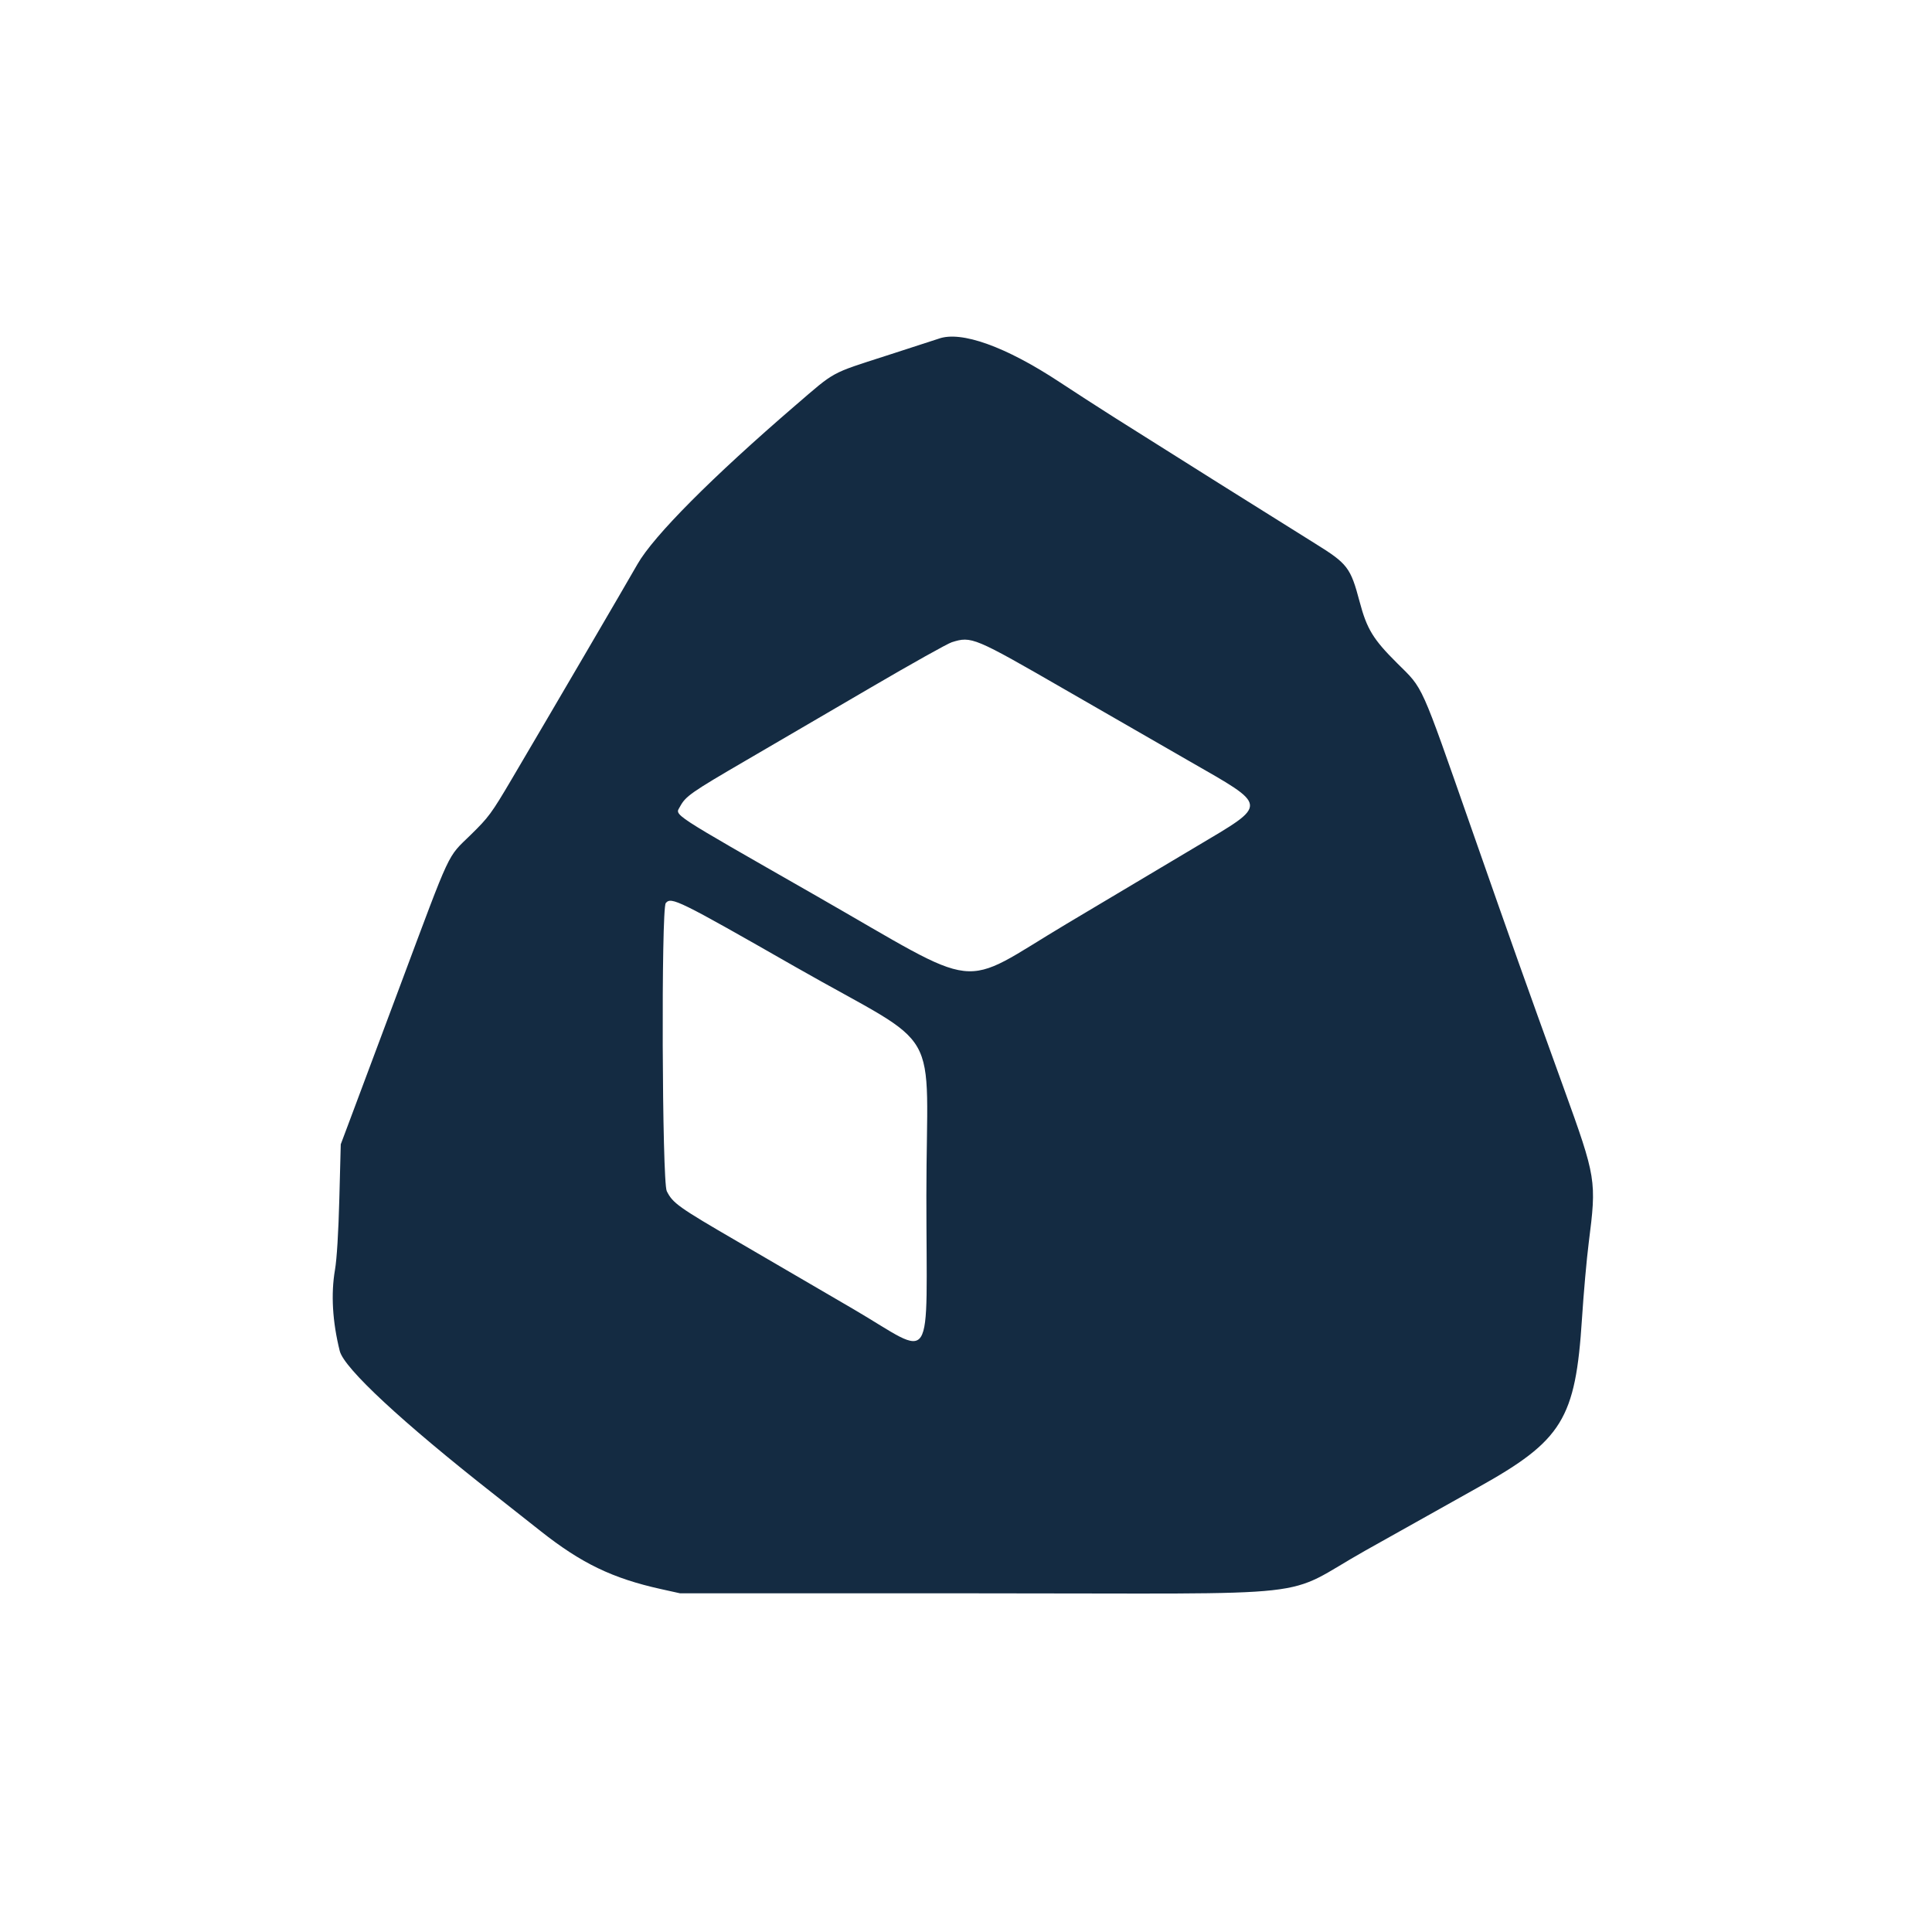
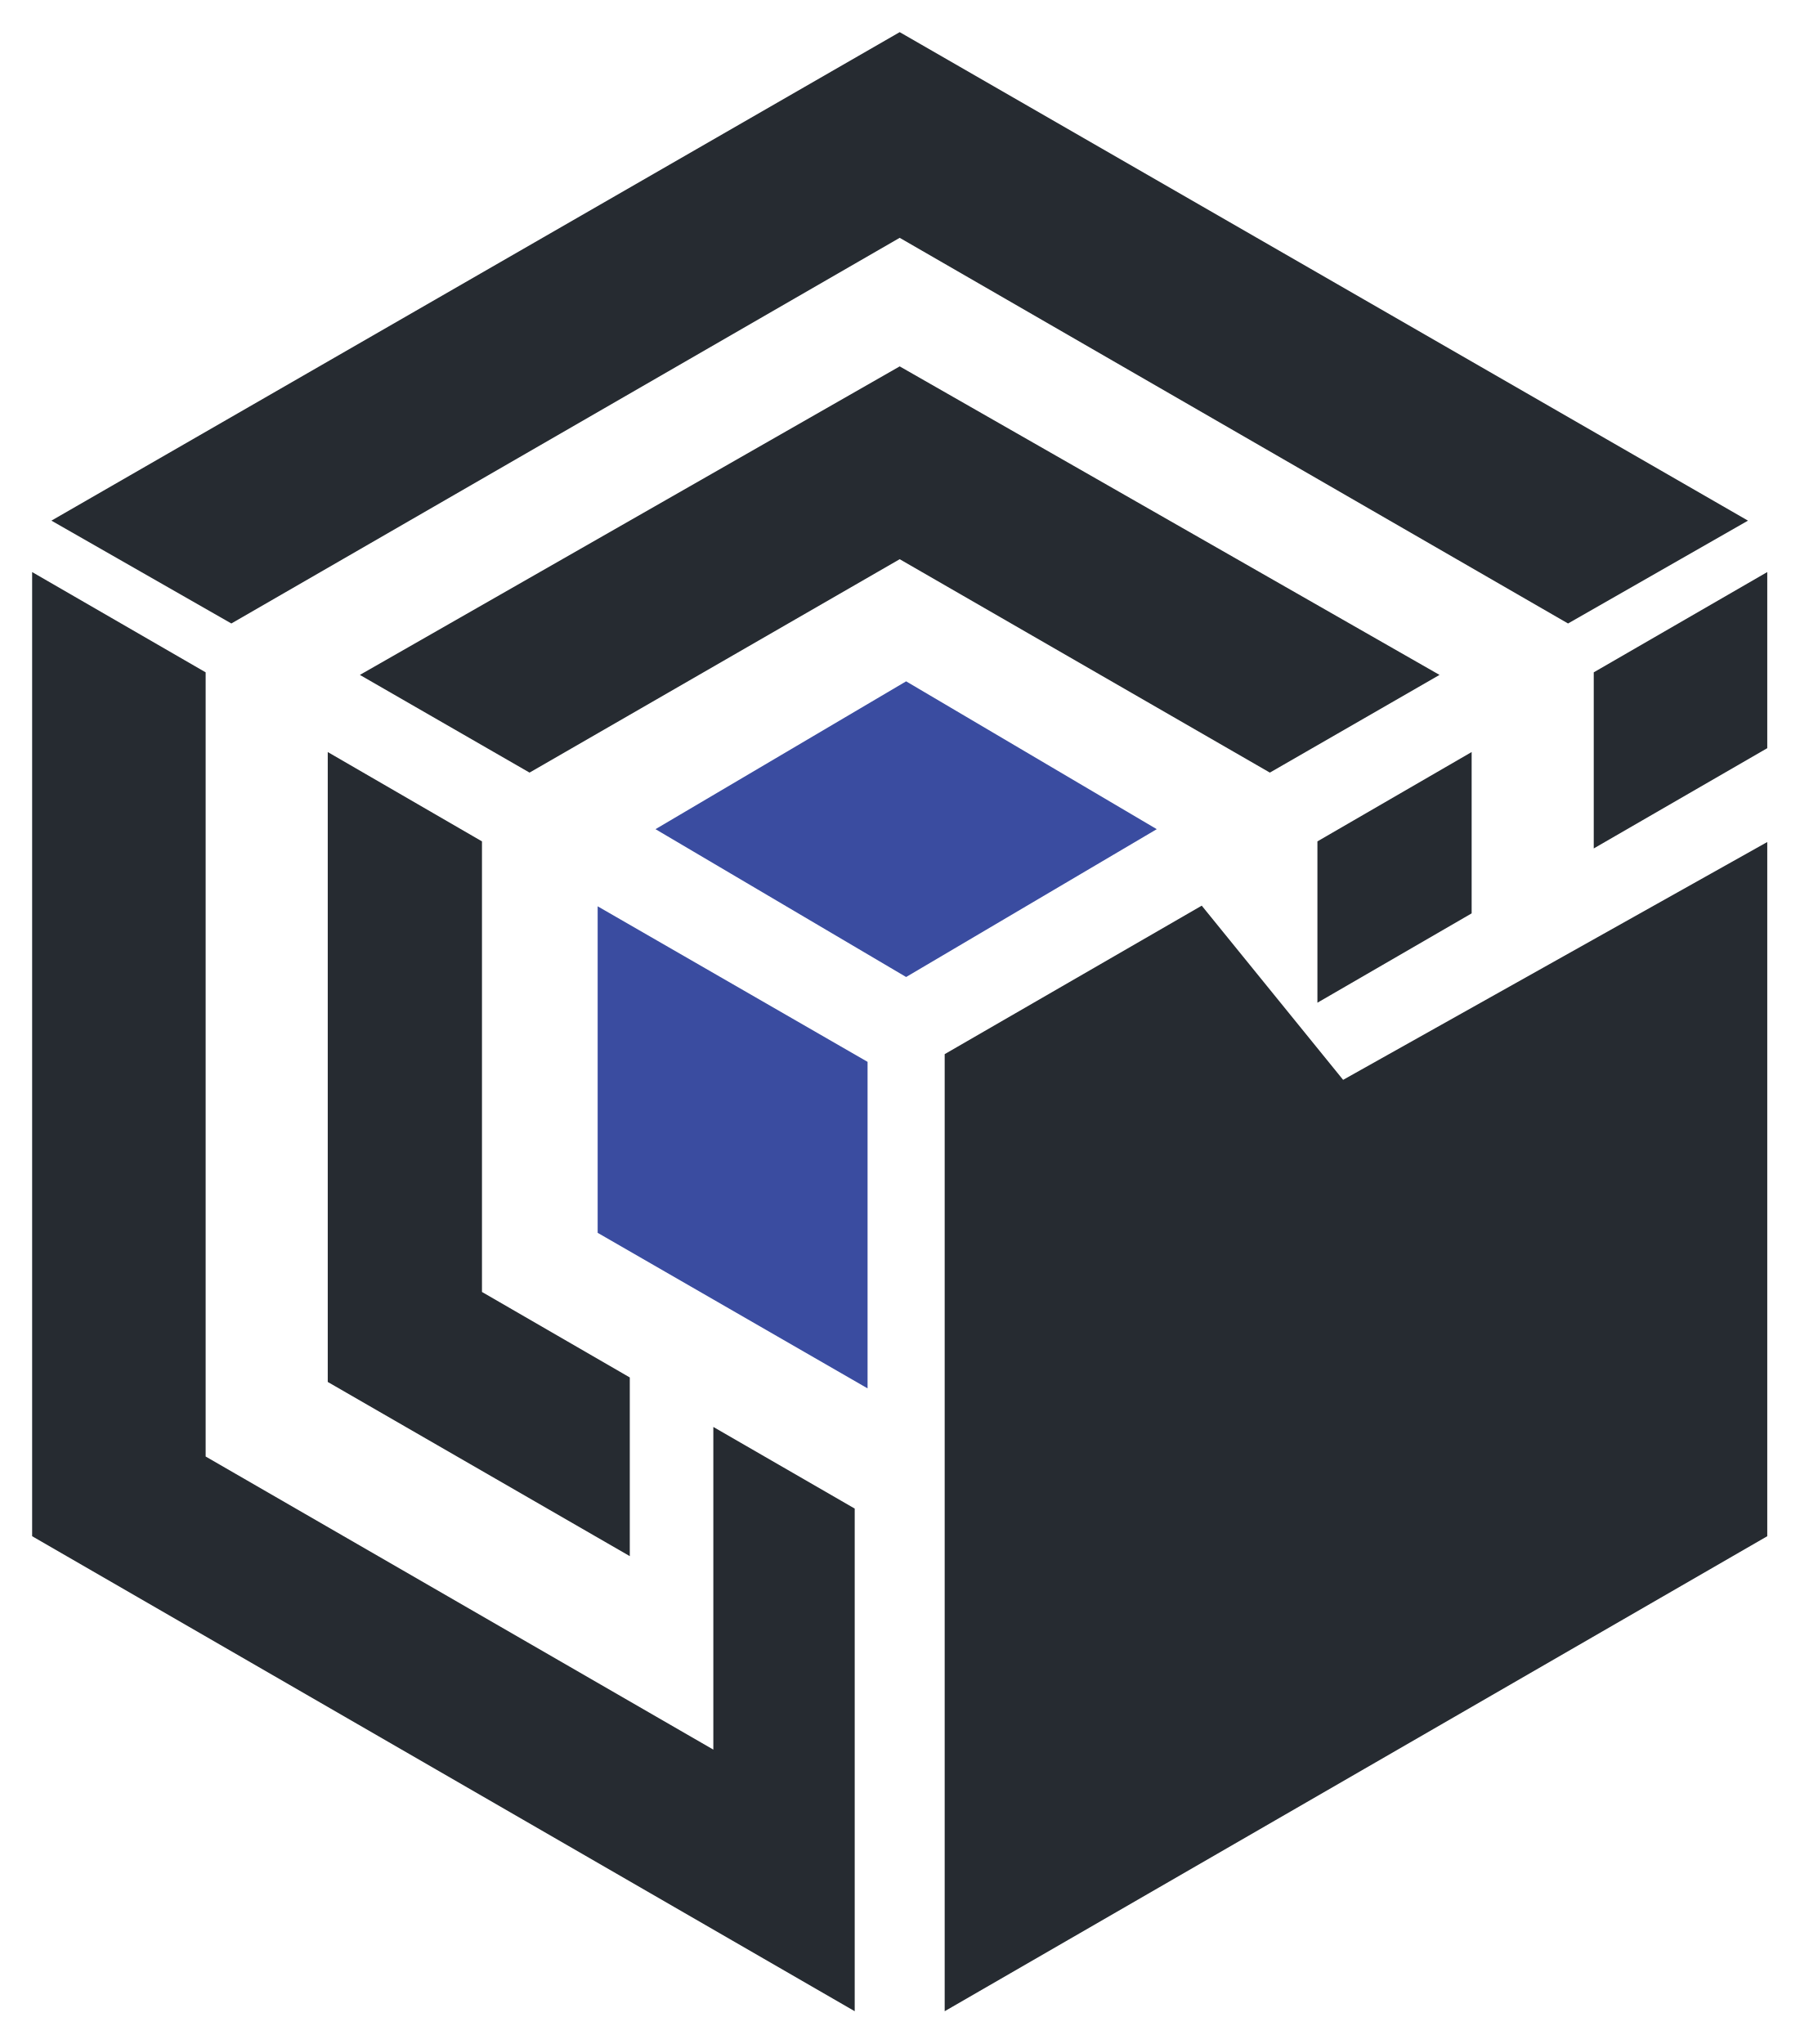
- <svg xmlns="http://www.w3.org/2000/svg" width="1024" height="1024" viewBox="0 0 1024 1024" version="1.1">
-   <path d="M 497.500 179.522 C 496.950 179.722, 484.419 183.786, 469.654 188.553 C 439.827 198.182, 442.958 196.470, 421.632 214.822 C 377.432 252.860, 346.410 284.041, 337.885 299 C 331.436 310.316, 293.710 374.809, 271.199 413 C 260.515 431.126, 258.985 433.205, 249.474 442.500 C 236.750 454.937, 239.554 448.942, 212.053 522.500 C 199.304 556.600, 187.014 589.450, 184.741 595.500 L 180.609 606.500 179.856 635.261 C 179.383 653.316, 178.525 667.368, 177.551 673.011 C 175.340 685.828, 176.201 700.522, 180.074 716.048 C 182.359 725.208, 213.061 753.729, 262.012 792.164 C 266.681 795.830, 277.700 804.524, 286.500 811.484 C 308.157 828.615, 324.633 836.557, 350.312 842.244 L 360.500 844.500 518.500 844.500 C 706.388 844.500, 677.736 847.670, 723.738 821.790 C 742.307 811.343, 769.200 796.272, 783.500 788.300 C 828.074 763.450, 835.062 752.098, 838.475 699 C 839.341 685.525, 840.952 667.393, 842.056 658.707 C 846.263 625.587, 846.088 624.512, 828.741 576.500 C 806.844 515.897, 802.920 504.857, 779.869 439 C 752.444 360.645, 754.641 365.530, 740.534 351.518 C 727.802 338.870, 724.476 333.426, 720.638 318.956 C 715.812 300.758, 714.285 298.770, 696.814 287.941 C 681.681 278.562, 613.077 235.485, 590.500 221.185 C 582.250 215.960, 569.200 207.530, 561.500 202.452 C 533.029 183.676, 509.369 175.199, 497.500 179.522 M 504.471 340.396 C 502.256 341.090, 483.131 351.785, 461.971 364.162 C 440.812 376.539, 410.900 394.004, 395.500 402.973 C 366.172 420.055, 363.390 422.004, 360.392 427.571 C 357.811 432.363, 353.844 429.765, 431.749 474.310 C 522.882 526.418, 506.715 524.583, 565.568 489.506 C 587.531 476.416, 618.325 458.069, 634 448.735 C 672.594 425.752, 672.770 427.754, 630 403.208 C 617.625 396.105, 588.332 379.244, 564.905 365.737 C 516.115 337.608, 514.941 337.116, 504.471 340.396 M 352.872 478.654 C 350.392 481.644, 350.889 626.269, 353.397 631.320 C 356.566 637.702, 359.578 639.845, 391.102 658.162 C 407.821 667.876, 435.409 683.963, 452.409 693.912 C 496.086 719.472, 491 727.403, 491 633.734 C 491 539.884, 501.445 558.111, 421.489 512.429 C 359.453 476.985, 355.764 475.169, 352.872 478.654" stroke="none" fill="#142b42" fill-rule="evenodd" />
+ <svg xmlns="http://www.w3.org/2000/svg" viewBox="548 169 280 318" width="280" height="318" role="img" aria-label="Stashly">
+   <g fill="#262b31">
+     <path d="M556 250L688 174L820 250L792 266L688 206L584 266ZM604 274L688 226L772 274L745.6 289.2L688 256L630.4 289.2ZM553 258L580 273.6L580 395.6L659 441.2L659 391L681 403.7L681 481.9L553 408ZM599 286L623 299.9L623 370L646 383.3L646 411.1L599 384ZM777 286L753 299.9L753 325L777 311.1ZM823 258L796 273.6L796 301L823 285.4ZM695 333L735 309.9L757 337L823 300.0L823 408L695 481.9Z" />
+   </g>
+   <path fill="#3a4ca0" d="M689 275L650 298L689 321L728 298ZM641 310L683 334.2L683 385L641 360.8Z" />
</svg>
